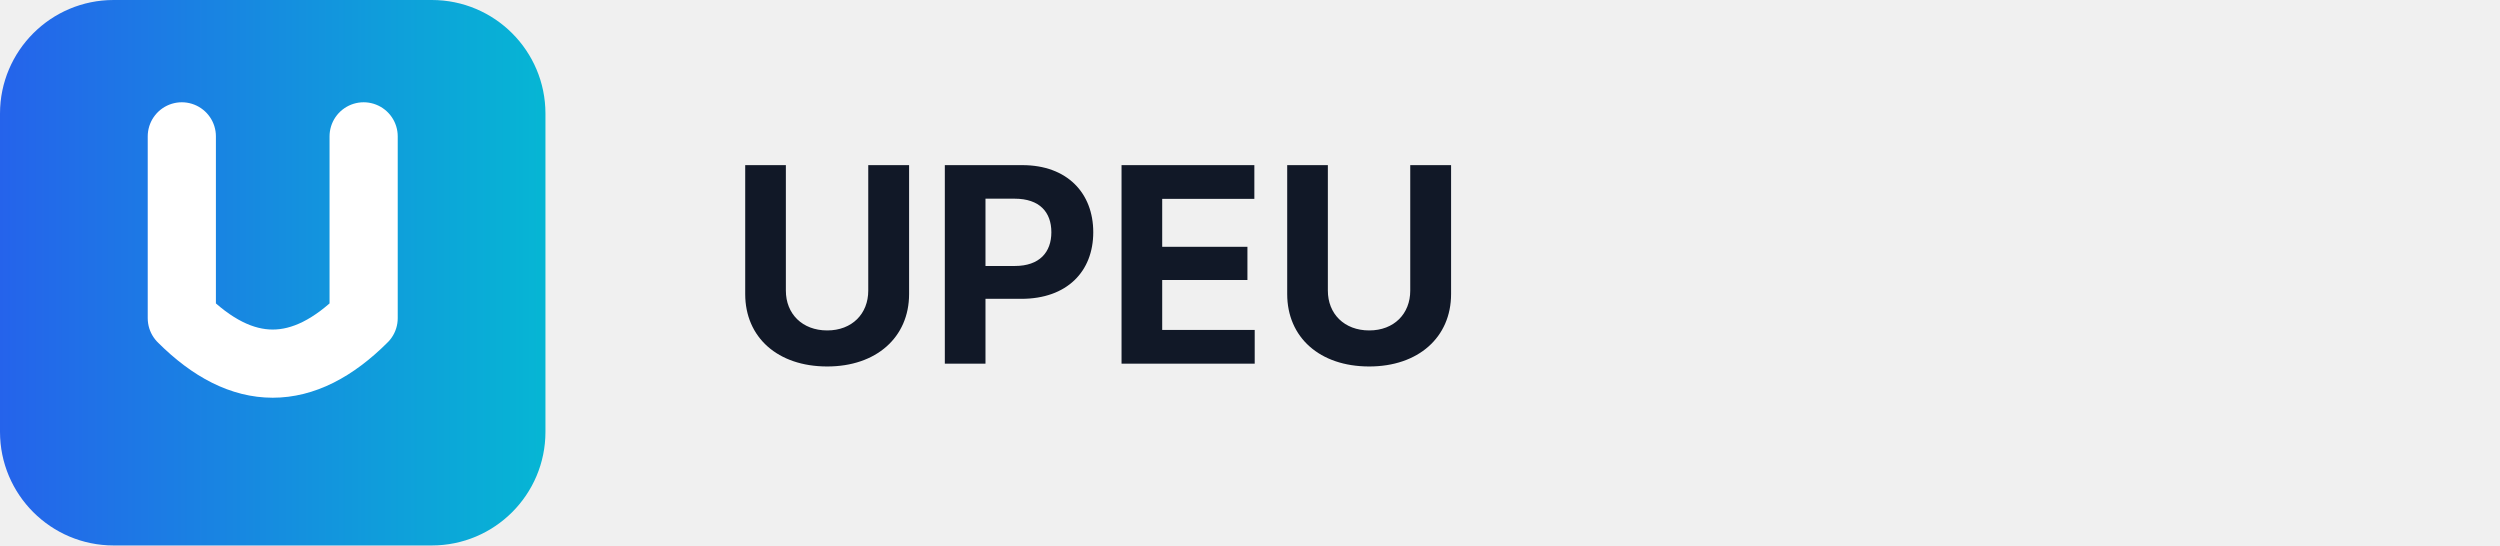
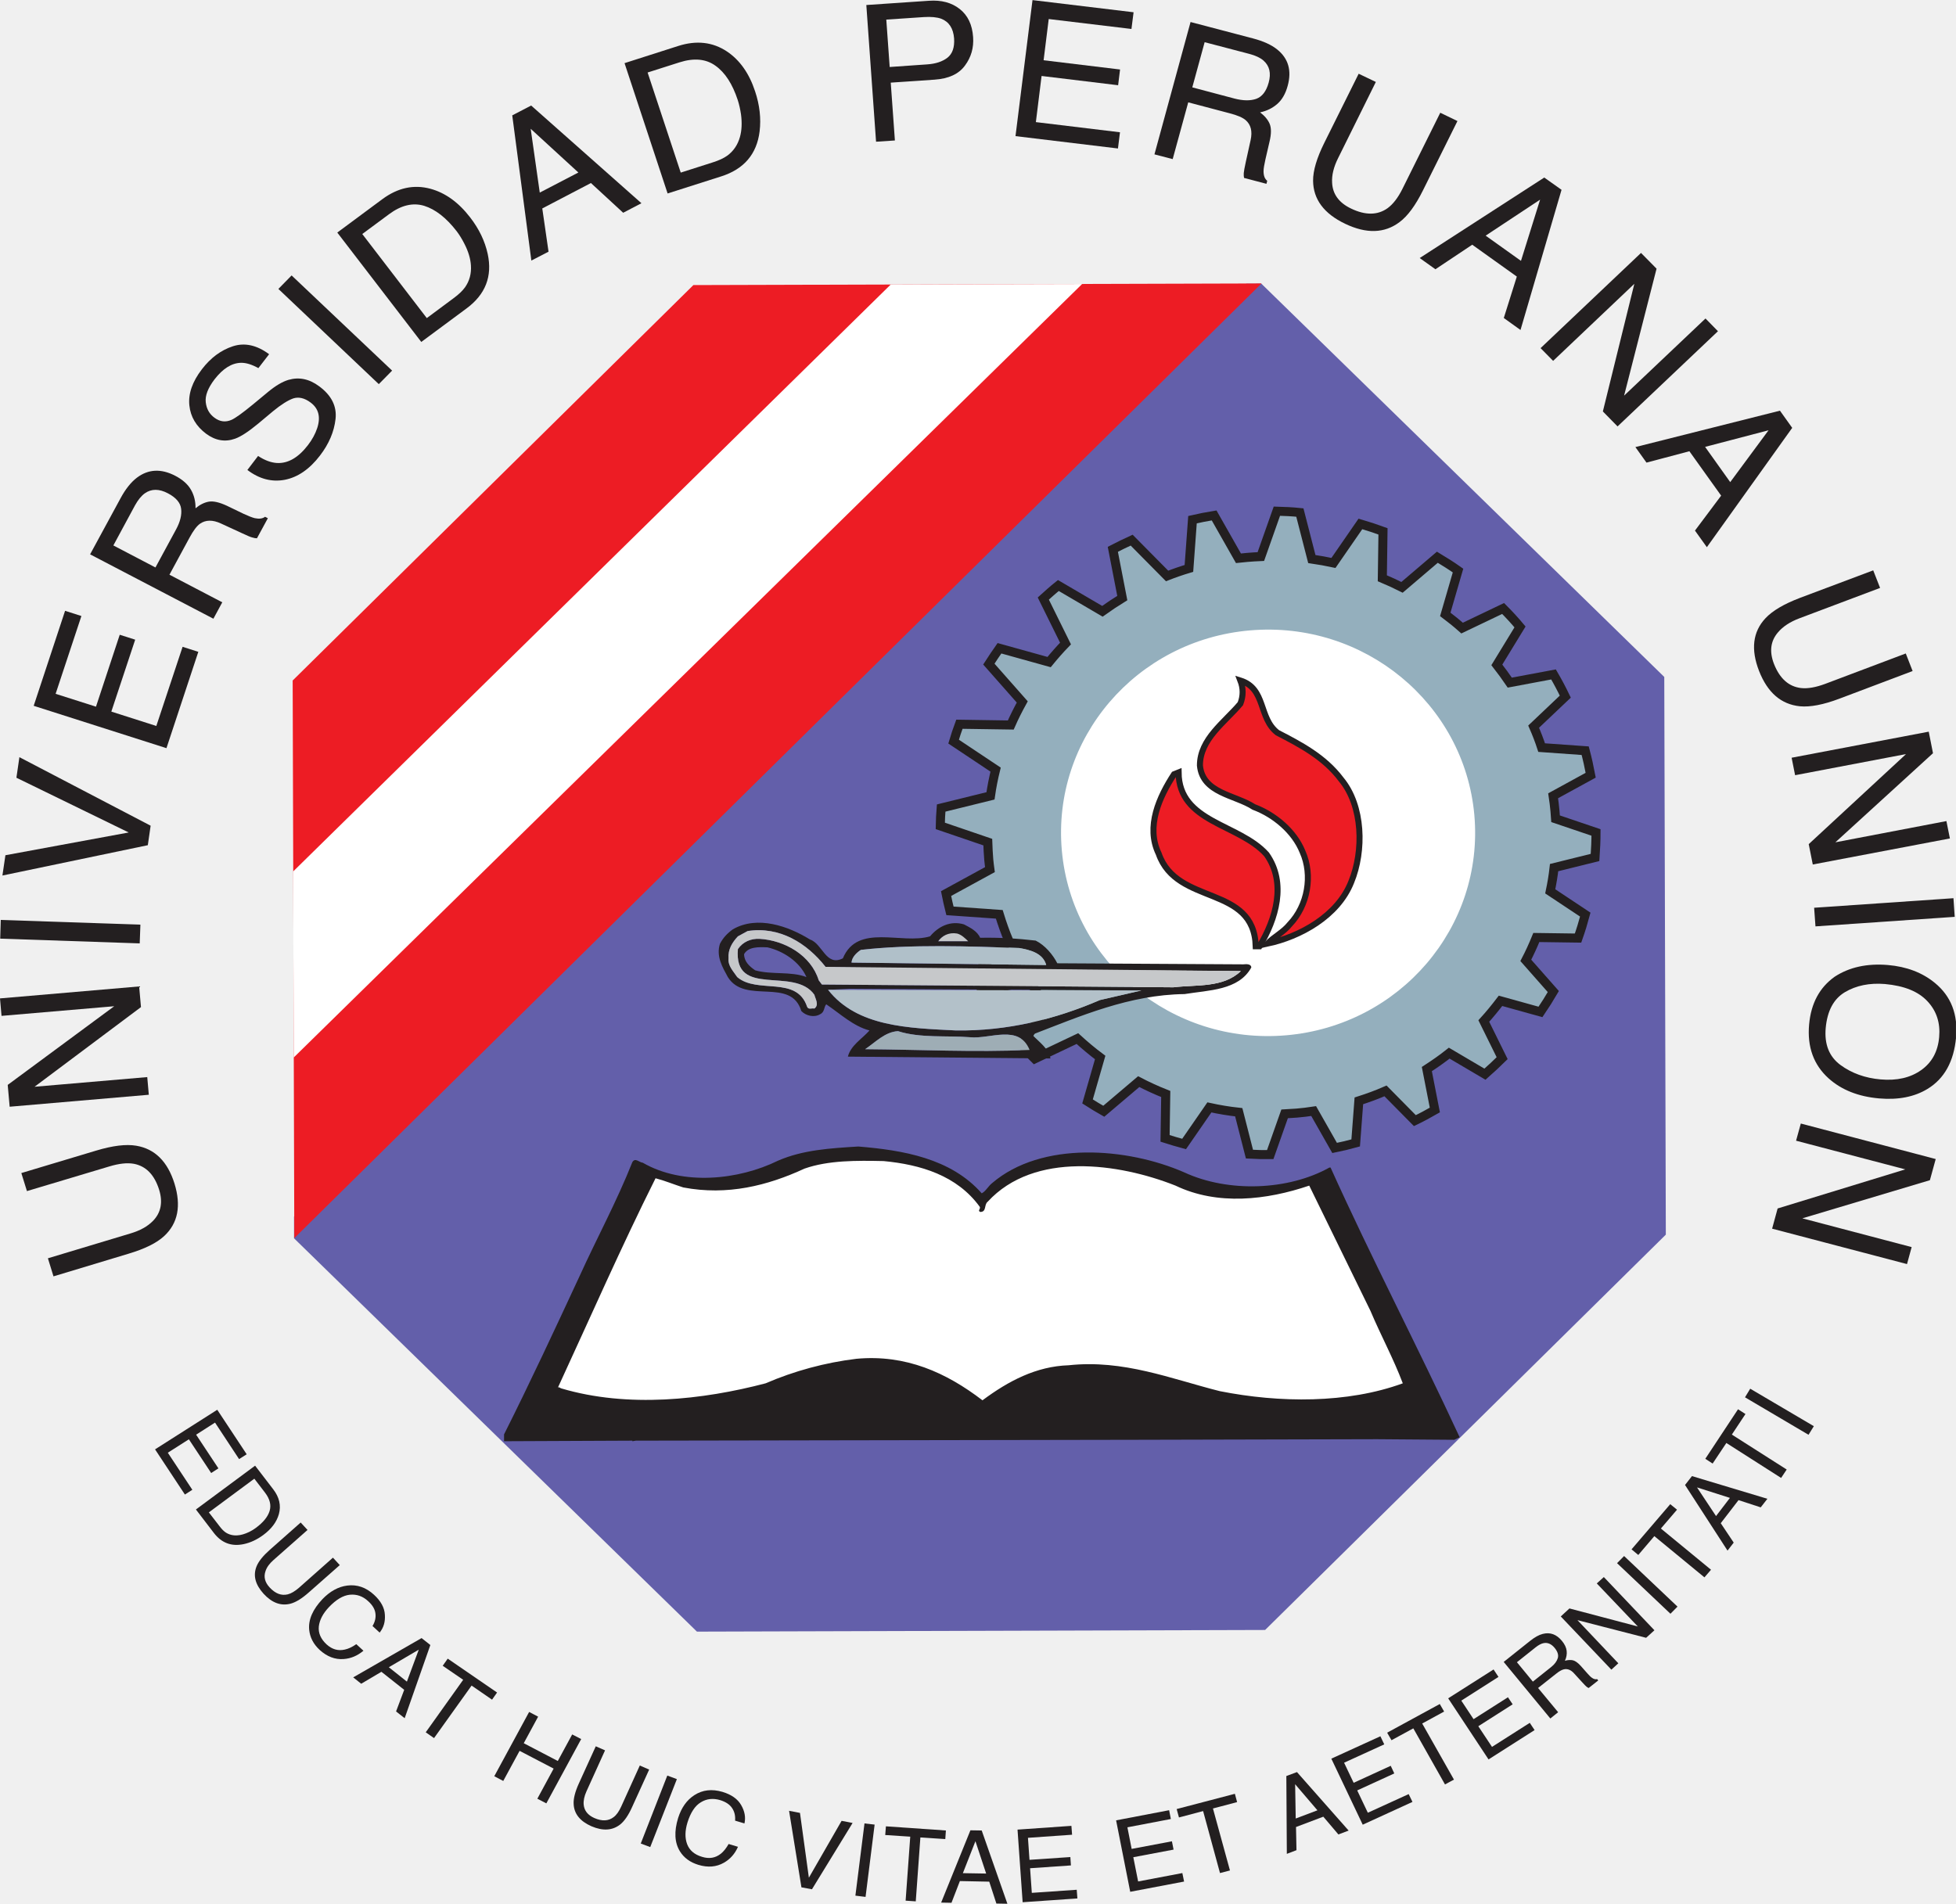
- <svg xmlns="http://www.w3.org/2000/svg" viewBox="0 0 220 48" role="img" aria-label="UPEU">
+ <svg xmlns="http://www.w3.org/2000/svg" width="79.13pt" height="77.03pt" viewBox="0 0 79.13 77.03" version="1.1">
  <defs>
-     <linearGradient id="g" x1="0" y1="0" x2="1" y2="0">
-       <stop offset="0" stop-color="#2563eb" />
-       <stop offset="1" stop-color="#06b6d4" />
-     </linearGradient>
+     <clipPath id="clip1">
+       <path d="M 73 36 L 79.129 36 L 79.129 38 L 73 38 Z M 73 36 " />
+     </clipPath>
+     <clipPath id="clip2">
+       <path d="M 73 39 L 79.129 39 L 79.129 45 L 73 45 Z M 73 39 " />
+     </clipPath>
+     <clipPath id="clip3">
+       <path d="M 38 74 L 41 74 L 41 77.031 L 38 77.031 Z M 38 74 " />
+     </clipPath>
  </defs>
-   <rect x="0" y="0" width="48" height="48" rx="10" fill="url(#g)" />
-   <path d="M16 12 V28 Q24 36 32 28 V12" fill="none" stroke="#ffffff" stroke-width="6" stroke-linecap="round" stroke-linejoin="round" />
-   <text x="64" y="32" font-size="24" font-weight="700" font-family="Inter, system-ui, -apple-system, Segoe UI, Roboto, Arial, sans-serif" fill="#111827">UPEU</text>
+   <g id="surface1">
+     <path style=" stroke:none;fill-rule:nonzero;fill:rgb(38.799%,37.299%,66.699%);fill-opacity:1;" d="M 50.418 11.48 L 51.027 11.477 L 67.328 27.391 L 67.391 49.957 L 51.18 65.953 L 28.195 66.02 L 11.895 50.105 L 11.895 49.23 L 50.418 11.48 " />
+     <path style=" stroke:none;fill-rule:nonzero;fill:rgb(57.999%,68.599%,74.1%);fill-opacity:1;" d="M 64.527 34.695 C 64.551 34.363 64.566 34.023 64.566 33.684 L 62.93 33.129 C 62.922 33.023 62.914 32.918 62.906 32.812 C 62.887 32.605 62.863 32.402 62.832 32.199 L 64.352 31.367 C 64.289 31.031 64.215 30.699 64.129 30.375 L 62.367 30.25 C 62.273 29.961 62.164 29.68 62.043 29.402 L 63.324 28.188 C 63.176 27.879 63.02 27.582 62.848 27.289 L 61.078 27.621 C 60.91 27.375 60.738 27.137 60.555 26.902 L 61.492 25.367 C 61.277 25.109 61.047 24.859 60.809 24.621 L 59.148 25.414 C 58.93 25.219 58.703 25.035 58.469 24.859 L 58.984 23.086 C 58.715 22.895 58.434 22.719 58.148 22.547 L 56.719 23.766 C 56.457 23.633 56.191 23.512 55.922 23.398 L 55.949 21.5 C 55.648 21.391 55.344 21.289 55.035 21.199 L 53.945 22.777 C 53.656 22.715 53.363 22.664 53.07 22.621 L 52.586 20.738 C 52.281 20.707 51.969 20.691 51.656 20.684 L 51.008 22.52 C 50.824 22.527 50.637 22.539 50.453 22.555 C 50.336 22.566 50.219 22.578 50.102 22.59 L 49.117 20.855 C 48.824 20.902 48.531 20.961 48.242 21.027 L 48.098 23 C 47.797 23.09 47.504 23.191 47.215 23.305 L 45.781 21.855 C 45.523 21.973 45.27 22.098 45.02 22.227 L 45.402 24.199 C 45.129 24.367 44.859 24.547 44.598 24.734 L 42.816 23.691 C 42.605 23.859 42.406 24.039 42.207 24.219 L 43.105 26.039 C 42.871 26.281 42.652 26.531 42.441 26.789 L 40.434 26.23 C 40.285 26.441 40.145 26.652 40.004 26.871 L 41.355 28.402 C 41.188 28.707 41.031 29.016 40.891 29.336 L 38.812 29.305 C 38.727 29.535 38.648 29.77 38.578 30.008 L 40.277 31.141 C 40.191 31.488 40.121 31.844 40.07 32.203 L 38.074 32.695 C 38.055 32.934 38.043 33.176 38.039 33.418 L 39.961 34.074 C 39.969 34.309 39.98 34.543 40 34.781 C 40.016 34.918 40.027 35.051 40.047 35.188 L 38.273 36.156 C 38.32 36.391 38.371 36.625 38.43 36.855 L 40.426 36.996 C 40.539 37.367 40.668 37.73 40.816 38.082 L 39.395 39.438 C 39.5 39.656 39.613 39.867 39.734 40.078 L 41.664 39.715 C 41.871 40.047 42.098 40.371 42.344 40.68 L 41.348 42.309 C 41.516 42.492 41.684 42.672 41.859 42.844 L 43.586 42.023 C 43.883 42.293 44.188 42.551 44.508 42.789 L 43.996 44.566 C 44.211 44.703 44.43 44.84 44.652 44.965 L 46.066 43.766 C 46.418 43.949 46.785 44.117 47.16 44.266 L 47.133 46.062 C 47.387 46.145 47.645 46.219 47.902 46.289 L 48.926 44.809 C 49.316 44.895 49.711 44.961 50.113 45.004 L 50.547 46.699 C 50.824 46.715 51.102 46.723 51.387 46.719 L 51.969 45.07 C 52.129 45.062 52.293 45.051 52.457 45.039 C 52.688 45.02 52.918 44.992 53.145 44.957 L 53.992 46.449 C 54.281 46.391 54.566 46.324 54.844 46.246 L 54.973 44.543 C 55.34 44.426 55.703 44.293 56.051 44.141 L 57.238 45.344 C 57.516 45.211 57.781 45.066 58.047 44.914 L 57.723 43.258 C 58.035 43.055 58.34 42.844 58.629 42.613 L 60.074 43.465 C 60.316 43.254 60.543 43.039 60.77 42.816 L 60.027 41.312 C 60.266 41.051 60.488 40.777 60.703 40.496 L 62.32 40.945 C 62.504 40.676 62.676 40.402 62.84 40.121 L 61.727 38.859 C 61.883 38.559 62.023 38.25 62.152 37.934 L 63.84 37.957 C 63.949 37.648 64.047 37.328 64.133 37.008 L 62.715 36.066 C 62.781 35.75 62.836 35.43 62.871 35.105 L 64.527 34.695 " />
+     <path style="fill:none;stroke-width:3.657;stroke-linecap:butt;stroke-linejoin:miter;stroke:rgb(13.699%,12.199%,12.5%);stroke-opacity:1;stroke-miterlimit:4;" d="M 645.273 423.347 C 645.508 426.667 645.664 430.066 645.664 433.464 L 629.297 439.011 C 629.219 440.066 629.141 441.12 629.062 442.175 C 628.867 444.245 628.633 446.277 628.32 448.308 L 643.516 456.628 C 642.891 459.988 642.148 463.308 641.289 466.55 L 623.672 467.8 C 622.734 470.691 621.641 473.503 620.43 476.277 L 633.242 488.425 C 631.758 491.511 630.195 494.48 628.477 497.409 L 610.781 494.089 C 609.102 496.55 607.383 498.933 605.547 501.277 L 614.922 516.628 C 612.773 519.206 610.469 521.706 608.086 524.089 L 591.484 516.159 C 589.297 518.112 587.031 519.948 584.688 521.706 L 589.844 539.441 C 587.148 541.355 584.336 543.112 581.484 544.831 L 567.188 532.644 C 564.57 533.972 561.914 535.183 559.219 536.316 L 559.492 555.3 C 556.484 556.394 553.438 557.409 550.352 558.308 L 539.453 542.527 C 536.562 543.152 533.633 543.659 530.703 544.089 L 525.859 562.917 C 522.812 563.23 519.688 563.386 516.562 563.464 L 510.078 545.105 C 508.242 545.027 506.367 544.909 504.531 544.753 C 503.359 544.636 502.188 544.519 501.016 544.402 L 491.172 561.745 C 488.242 561.277 485.312 560.691 482.422 560.027 L 480.977 540.3 C 477.969 539.402 475.039 538.386 472.148 537.253 L 457.812 551.745 C 455.234 550.573 452.695 549.323 450.195 548.034 L 454.023 528.308 C 451.289 526.628 448.594 524.831 445.977 522.956 L 428.164 533.386 C 426.055 531.706 424.062 529.909 422.07 528.112 L 431.055 509.909 C 428.711 507.488 426.523 504.988 424.414 502.409 L 404.336 507.995 C 402.852 505.886 401.445 503.777 400.039 501.589 L 413.555 486.277 C 411.875 483.23 410.312 480.144 408.906 476.941 L 388.125 477.253 C 387.266 474.948 386.484 472.605 385.781 470.222 L 402.773 458.894 C 401.914 455.417 401.211 451.863 400.703 448.269 L 380.742 443.347 C 380.547 440.964 380.43 438.542 380.391 436.12 L 399.609 429.558 C 399.688 427.214 399.805 424.87 400 422.488 C 400.156 421.12 400.273 419.792 400.469 418.425 L 382.734 408.738 C 383.203 406.394 383.711 404.05 384.297 401.745 L 404.258 400.339 C 405.391 396.628 406.68 392.995 408.164 389.48 L 393.945 375.925 C 395 373.738 396.133 371.628 397.344 369.519 L 416.641 373.152 C 418.711 369.831 420.977 366.589 423.438 363.503 L 413.477 347.214 C 415.156 345.378 416.836 343.581 418.594 341.863 L 435.859 350.066 C 438.828 347.37 441.875 344.792 445.078 342.409 L 439.961 324.636 C 442.109 323.269 444.297 321.902 446.523 320.652 L 460.664 332.644 C 464.18 330.808 467.852 329.128 471.602 327.644 L 471.328 309.675 C 473.867 308.855 476.445 308.113 479.023 307.409 L 489.258 322.214 C 493.164 321.355 497.109 320.691 501.133 320.261 L 505.469 303.308 C 508.242 303.152 511.016 303.073 513.867 303.113 L 519.688 319.597 C 521.289 319.675 522.93 319.792 524.57 319.909 C 526.875 320.105 529.18 320.378 531.445 320.73 L 539.922 305.808 C 542.812 306.394 545.664 307.058 548.438 307.839 L 549.727 324.87 C 553.398 326.042 557.031 327.37 560.508 328.894 L 572.383 316.863 C 575.156 318.191 577.812 319.636 580.469 321.159 L 577.227 337.722 C 580.352 339.753 583.398 341.863 586.289 344.167 L 600.742 335.652 C 603.164 337.761 605.43 339.909 607.695 342.136 L 600.273 357.175 C 602.656 359.792 604.883 362.527 607.031 365.339 L 623.203 360.847 C 625.039 363.542 626.758 366.277 628.398 369.089 L 617.266 381.706 C 618.828 384.714 620.234 387.8 621.523 390.964 L 638.398 390.73 C 639.492 393.816 640.469 397.019 641.328 400.222 L 627.148 409.636 C 627.812 412.8 628.359 416.003 628.711 419.245 Z M 645.273 423.347 " transform="matrix(0.1,0,0,-0.1,0,77.03)" />
+     <path style=" stroke:none;fill-rule:nonzero;fill:rgb(100%,100%,100%);fill-opacity:1;" d="M 52.02 41.77 C 56.559 41.379 59.918 37.449 59.523 32.992 C 59.125 28.535 55.121 25.238 50.582 25.629 C 46.039 26.016 42.68 29.945 43.078 34.406 C 43.477 38.863 47.48 42.16 52.02 41.77 " />
+     <path style="fill:none;stroke-width:2.438;stroke-linecap:butt;stroke-linejoin:miter;stroke:rgb(100%,100%,100%);stroke-opacity:1;stroke-miterlimit:4;" d="M 520.195 352.605 C 565.586 356.511 599.18 395.808 595.234 440.378 C 591.25 484.948 551.211 517.917 505.82 514.011 C 460.391 510.144 426.797 470.847 430.781 426.238 C 434.766 381.667 474.805 348.698 520.195 352.605 Z M 520.195 352.605 " transform="matrix(0.1,0,0,-0.1,0,77.03)" />
+     <path style=" stroke:none;fill-rule:nonzero;fill:rgb(13.699%,12.199%,12.5%);fill-opacity:1;" d="M 1.938 50.914 L 5.273 49.91 C 5.668 49.793 5.969 49.625 6.188 49.402 C 6.512 49.07 6.594 48.648 6.438 48.141 C 6.246 47.531 5.906 47.184 5.414 47.09 C 5.145 47.043 4.82 47.078 4.43 47.195 L 1.09 48.195 L 0.863 47.465 L 3.895 46.555 C 4.562 46.355 5.098 46.289 5.512 46.359 C 6.262 46.484 6.781 46.996 7.059 47.891 C 7.336 48.789 7.199 49.492 6.648 50.008 C 6.344 50.293 5.863 50.531 5.195 50.73 L 2.164 51.645 L 1.938 50.914 " />
+     <path style=" stroke:none;fill-rule:nonzero;fill:rgb(13.699%,12.199%,12.5%);fill-opacity:1;" d="M 0.391 44.781 L 0.312 43.898 L 4.621 40.715 L 0.062 41.105 L 0 40.398 L 5.629 39.914 L 5.703 40.75 L 1.398 43.973 L 5.957 43.582 L 6.02 44.297 L 0.391 44.781 " />
+     <path style=" stroke:none;fill-rule:nonzero;fill:rgb(13.699%,12.199%,12.5%);fill-opacity:1;" d="M 0.008 37.98 L 0.031 37.223 L 5.68 37.414 L 5.652 38.172 L 0.008 37.98 " />
+     <path style=" stroke:none;fill-rule:nonzero;fill:rgb(13.699%,12.199%,12.5%);fill-opacity:1;" d="M 0.219 34.605 L 5.207 33.684 L 0.664 31.469 L 0.785 30.637 L 6.094 33.41 L 5.98 34.199 L 0.098 35.426 L 0.219 34.605 " />
+     <path style=" stroke:none;fill-rule:nonzero;fill:rgb(13.699%,12.199%,12.5%);fill-opacity:1;" d="M 1.363 28.559 L 2.633 24.715 L 3.293 24.926 L 2.25 28.074 L 3.883 28.594 L 4.844 25.684 L 5.469 25.883 L 4.504 28.793 L 6.324 29.375 L 7.387 26.172 L 8.023 26.375 L 6.734 30.273 L 1.363 28.559 " />
+     <path style=" stroke:none;fill-rule:evenodd;fill:rgb(13.699%,12.199%,12.5%);fill-opacity:1;" d="M 7.121 21.426 C 7.289 21.117 7.359 20.836 7.328 20.59 C 7.301 20.344 7.121 20.133 6.793 19.961 C 6.438 19.773 6.125 19.773 5.859 19.961 C 5.719 20.062 5.586 20.223 5.461 20.449 L 4.586 22.07 L 6.289 22.961 Z M 3.645 22.43 L 4.875 20.164 C 5.074 19.793 5.297 19.512 5.539 19.328 C 6 18.98 6.52 18.953 7.094 19.254 C 7.391 19.41 7.602 19.598 7.727 19.82 C 7.852 20.039 7.914 20.285 7.91 20.566 C 8.094 20.414 8.273 20.328 8.457 20.297 C 8.637 20.27 8.875 20.324 9.172 20.461 L 9.852 20.789 C 10.047 20.879 10.195 20.938 10.301 20.965 C 10.48 21.004 10.621 20.988 10.723 20.91 L 10.836 20.969 L 10.395 21.781 C 10.34 21.781 10.277 21.77 10.199 21.746 C 10.125 21.727 9.988 21.668 9.789 21.574 L 8.934 21.18 C 8.602 21.027 8.316 21.031 8.086 21.195 C 7.957 21.289 7.82 21.473 7.672 21.746 L 6.855 23.254 L 8.992 24.371 L 8.633 25.035 L 3.645 22.43 " />
+     <path style=" stroke:none;fill-rule:nonzero;fill:rgb(13.699%,12.199%,12.5%);fill-opacity:1;" d="M 10.441 18.449 C 10.707 18.625 10.961 18.719 11.203 18.734 C 11.652 18.758 12.07 18.516 12.457 18.012 C 12.629 17.789 12.754 17.559 12.832 17.324 C 12.98 16.875 12.891 16.527 12.562 16.285 C 12.316 16.102 12.082 16.051 11.863 16.121 C 11.645 16.199 11.371 16.371 11.043 16.641 L 10.445 17.141 C 10.055 17.465 9.742 17.668 9.512 17.75 C 9.105 17.895 8.715 17.828 8.34 17.551 C 7.938 17.25 7.707 16.867 7.66 16.398 C 7.613 15.93 7.781 15.445 8.168 14.941 C 8.523 14.477 8.941 14.168 9.418 14.012 C 9.895 13.855 10.387 13.961 10.887 14.332 L 10.453 14.895 C 10.191 14.75 9.957 14.676 9.75 14.68 C 9.375 14.688 9.02 14.91 8.68 15.348 C 8.41 15.703 8.293 16.012 8.324 16.277 C 8.355 16.547 8.473 16.754 8.676 16.902 C 8.895 17.066 9.125 17.094 9.367 16.988 C 9.523 16.918 9.812 16.711 10.23 16.367 L 10.852 15.852 C 11.152 15.605 11.422 15.445 11.668 15.371 C 12.098 15.246 12.512 15.332 12.91 15.629 C 13.41 15.996 13.633 16.441 13.574 16.957 C 13.516 17.473 13.305 17.965 12.941 18.438 C 12.52 18.988 12.043 19.312 11.52 19.414 C 10.992 19.512 10.492 19.383 10.008 19.016 L 10.441 18.449 " />
+     <path style=" stroke:none;fill-rule:nonzero;fill:rgb(13.699%,12.199%,12.5%);fill-opacity:1;" d="M 11.262 11.691 L 11.797 11.145 L 15.863 14.996 L 15.324 15.543 L 11.262 11.691 " />
+     <path style=" stroke:none;fill-rule:evenodd;fill:rgb(13.699%,12.199%,12.5%);fill-opacity:1;" d="M 18.355 12.062 C 18.562 11.91 18.715 11.762 18.816 11.621 C 18.992 11.367 19.074 11.074 19.051 10.738 C 19.035 10.473 18.949 10.176 18.785 9.859 C 18.688 9.668 18.586 9.504 18.477 9.359 C 18.055 8.812 17.613 8.469 17.16 8.328 C 16.707 8.191 16.23 8.301 15.738 8.668 L 14.656 9.469 L 17.266 12.871 Z M 13.645 9.41 L 15.473 8.055 C 16.094 7.598 16.738 7.457 17.41 7.637 C 18.016 7.801 18.551 8.188 19.02 8.797 C 19.383 9.266 19.617 9.758 19.73 10.273 C 19.926 11.18 19.641 11.918 18.863 12.488 L 17.043 13.836 L 13.645 9.41 " />
+     <path style=" stroke:none;fill-rule:evenodd;fill:rgb(13.699%,12.199%,12.5%);fill-opacity:1;" d="M 23.398 6.98 L 21.469 5.211 L 21.836 7.793 Z M 20.723 4.668 L 21.488 4.27 L 25.949 8.223 L 25.211 8.609 L 23.906 7.406 L 21.938 8.434 L 22.191 10.184 L 21.496 10.543 L 20.723 4.668 " />
+     <path style=" stroke:none;fill-rule:evenodd;fill:rgb(13.699%,12.199%,12.5%);fill-opacity:1;" d="M 28.836 6.57 C 29.082 6.492 29.277 6.402 29.418 6.301 C 29.672 6.117 29.844 5.863 29.934 5.543 C 30.008 5.281 30.023 4.977 29.977 4.625 C 29.945 4.414 29.902 4.223 29.848 4.055 C 29.633 3.398 29.332 2.934 28.945 2.66 C 28.562 2.383 28.078 2.336 27.488 2.523 L 26.199 2.934 L 27.539 6.984 Z M 25.266 2.555 L 27.441 1.859 C 28.176 1.625 28.836 1.699 29.414 2.086 C 29.93 2.434 30.309 2.969 30.547 3.695 C 30.734 4.254 30.793 4.797 30.73 5.316 C 30.617 6.234 30.098 6.844 29.176 7.137 L 27.008 7.828 L 25.266 2.555 " />
+     <path style=" stroke:none;fill-rule:evenodd;fill:rgb(13.699%,12.199%,12.5%);fill-opacity:1;" d="M 35.047 0.203 L 37.582 0.031 C 38.082 -0.004 38.496 0.105 38.824 0.363 C 39.152 0.621 39.332 0.996 39.367 1.5 C 39.398 1.93 39.289 2.316 39.035 2.656 C 38.785 2.996 38.379 3.184 37.809 3.223 L 36.035 3.344 L 36.203 5.684 L 35.441 5.734 Z M 38.078 0.758 C 37.902 0.695 37.668 0.672 37.375 0.691 L 35.855 0.793 L 35.992 2.711 L 37.512 2.605 C 37.852 2.582 38.125 2.492 38.328 2.336 C 38.531 2.176 38.621 1.918 38.598 1.555 C 38.566 1.148 38.395 0.883 38.078 0.758 " />
+     <path style=" stroke:none;fill-rule:nonzero;fill:rgb(13.699%,12.199%,12.5%);fill-opacity:1;" d="M 41.77 0.004 L 45.859 0.496 L 45.773 1.172 L 42.426 0.77 L 42.219 2.438 L 45.312 2.812 L 45.234 3.449 L 42.137 3.074 L 41.906 4.941 L 45.309 5.352 L 45.227 6.008 L 41.082 5.508 L 41.77 0.004 " />
+     <path style=" stroke:none;fill-rule:evenodd;fill:rgb(13.699%,12.199%,12.5%);fill-opacity:1;" d="M 49.941 3.988 C 50.289 4.078 50.582 4.082 50.82 4 C 51.059 3.914 51.227 3.695 51.324 3.344 C 51.43 2.961 51.359 2.664 51.113 2.449 C 50.984 2.336 50.789 2.246 50.539 2.18 L 48.734 1.707 L 48.234 3.535 Z M 48.164 0.891 L 50.691 1.555 C 51.105 1.664 51.434 1.812 51.672 2.004 C 52.121 2.367 52.262 2.855 52.094 3.469 C 52.008 3.789 51.867 4.035 51.676 4.203 C 51.484 4.371 51.254 4.488 50.977 4.547 C 51.164 4.688 51.293 4.844 51.363 5.008 C 51.434 5.176 51.434 5.418 51.359 5.73 L 51.191 6.457 C 51.145 6.664 51.117 6.82 51.117 6.926 C 51.117 7.109 51.164 7.238 51.266 7.316 L 51.234 7.438 L 50.328 7.199 C 50.316 7.145 50.312 7.082 50.316 7.004 C 50.324 6.926 50.348 6.781 50.395 6.57 L 50.594 5.668 C 50.672 5.312 50.605 5.043 50.391 4.859 C 50.266 4.754 50.055 4.664 49.754 4.586 L 48.07 4.141 L 47.441 6.438 L 46.703 6.246 L 48.164 0.891 " />
+     <path style=" stroke:none;fill-rule:nonzero;fill:rgb(13.699%,12.199%,12.5%);fill-opacity:1;" d="M 55.66 3.316 L 54.133 6.398 C 53.953 6.758 53.871 7.094 53.891 7.398 C 53.914 7.859 54.172 8.207 54.656 8.438 C 55.238 8.719 55.734 8.711 56.137 8.422 C 56.355 8.262 56.555 8.004 56.734 7.645 L 58.266 4.562 L 58.961 4.898 L 57.57 7.695 C 57.266 8.309 56.949 8.742 56.617 8.988 C 56.008 9.445 55.277 9.465 54.418 9.055 C 53.562 8.645 53.129 8.066 53.121 7.316 C 53.117 6.906 53.27 6.395 53.574 5.781 L 54.965 2.984 L 55.66 3.316 " />
+     <path style=" stroke:none;fill-rule:evenodd;fill:rgb(13.699%,12.199%,12.5%);fill-opacity:1;" d="M 61.531 10.555 L 62.305 8.078 L 60.102 9.535 Z M 62.473 7.184 L 63.172 7.68 L 61.512 13.352 L 60.836 12.867 L 61.363 11.191 L 59.559 9.902 L 58.07 10.895 L 57.434 10.441 L 62.473 7.184 " />
+     <path style=" stroke:none;fill-rule:nonzero;fill:rgb(13.699%,12.199%,12.5%);fill-opacity:1;" d="M 66.387 10.234 L 67.016 10.871 L 65.703 16.008 L 68.996 12.887 L 69.5 13.402 L 65.438 17.254 L 64.844 16.648 L 66.117 11.484 L 62.832 14.602 L 62.324 14.086 L 66.387 10.234 " />
+     <path style=" stroke:none;fill-rule:evenodd;fill:rgb(13.699%,12.199%,12.5%);fill-opacity:1;" d="M 69.996 19.508 L 71.547 17.41 L 68.98 18.082 Z M 72.008 16.617 L 72.504 17.312 L 69.051 22.141 L 68.57 21.469 L 69.629 20.055 L 68.344 18.258 L 66.609 18.719 L 66.16 18.09 L 72.008 16.617 " />
+     <path style=" stroke:none;fill-rule:nonzero;fill:rgb(13.699%,12.199%,12.5%);fill-opacity:1;" d="M 76.059 23.789 L 72.801 25.016 C 72.418 25.16 72.125 25.352 71.926 25.59 C 71.625 25.941 71.574 26.367 71.766 26.863 C 72 27.457 72.363 27.781 72.859 27.84 C 73.133 27.871 73.457 27.812 73.836 27.672 L 77.098 26.441 L 77.375 27.152 L 74.414 28.27 C 73.766 28.516 73.23 28.617 72.816 28.578 C 72.055 28.5 71.508 28.027 71.164 27.152 C 70.824 26.281 70.906 25.566 71.422 25.016 C 71.707 24.711 72.172 24.438 72.82 24.191 L 75.781 23.078 L 76.059 23.789 " />
+     <path style=" stroke:none;fill-rule:nonzero;fill:rgb(13.699%,12.199%,12.5%);fill-opacity:1;" d="M 78.027 29.605 L 78.199 30.477 L 74.25 34.082 L 78.742 33.223 L 78.883 33.926 L 73.336 34.98 L 73.172 34.156 L 77.109 30.512 L 72.621 31.367 L 72.48 30.66 L 78.027 29.605 " />
+     <g clip-path="url(#clip1)" clip-rule="nonzero">
+       <path style=" stroke:none;fill-rule:nonzero;fill:rgb(13.699%,12.199%,12.5%);fill-opacity:1;" d="M 79.027 36.344 L 79.078 37.098 L 73.445 37.484 L 73.391 36.73 L 79.027 36.344 " />
+     </g>
+     <g clip-path="url(#clip2)" clip-rule="nonzero">
+       <path style=" stroke:none;fill-rule:evenodd;fill:rgb(13.699%,12.199%,12.5%);fill-opacity:1;" d="M 77.98 44.059 C 77.449 44.383 76.797 44.512 76.02 44.445 C 75.18 44.371 74.5 44.102 73.98 43.637 C 73.371 43.09 73.105 42.359 73.188 41.449 C 73.266 40.598 73.609 39.957 74.223 39.52 C 74.816 39.133 75.531 38.977 76.375 39.047 C 77.137 39.113 77.77 39.355 78.277 39.773 C 78.93 40.309 79.215 41.043 79.133 41.977 C 79.043 42.949 78.66 43.645 77.98 44.059 Z M 74.453 43.09 C 74.91 43.426 75.453 43.621 76.078 43.676 C 76.738 43.734 77.285 43.609 77.719 43.301 C 78.152 42.996 78.398 42.551 78.449 41.961 C 78.5 41.391 78.344 40.906 77.973 40.512 C 77.605 40.117 77.035 39.887 76.254 39.816 C 75.633 39.766 75.094 39.875 74.637 40.145 C 74.18 40.418 73.922 40.902 73.859 41.598 C 73.801 42.258 74 42.754 74.453 43.09 " />
+     </g>
+     <path style=" stroke:none;fill-rule:nonzero;fill:rgb(13.699%,12.199%,12.5%);fill-opacity:1;" d="M 78.309 46.898 L 78.074 47.754 L 72.914 49.297 L 77.336 50.461 L 77.148 51.148 L 71.691 49.715 L 71.914 48.898 L 77.078 47.316 L 72.66 46.156 L 72.852 45.461 L 78.309 46.898 " />
+     <path style=" stroke:none;fill-rule:nonzero;fill:rgb(13.699%,12.199%,12.5%);fill-opacity:1;" d="M 8.789 57.043 L 9.98 58.844 L 9.672 59.039 L 8.699 57.562 L 7.934 58.051 L 8.836 59.414 L 8.543 59.602 L 7.641 58.238 L 6.789 58.781 L 7.781 60.281 L 7.48 60.473 L 6.273 58.645 L 8.789 57.043 " />
+     <path style=" stroke:none;fill-rule:evenodd;fill:rgb(13.699%,12.199%,12.5%);fill-opacity:1;" d="M 8.887 61.762 C 8.969 61.871 9.047 61.949 9.125 62.004 C 9.262 62.094 9.418 62.137 9.602 62.125 C 9.746 62.117 9.906 62.07 10.078 61.988 C 10.18 61.938 10.27 61.883 10.348 61.824 C 10.645 61.605 10.832 61.379 10.906 61.141 C 10.98 60.902 10.918 60.656 10.723 60.398 L 10.289 59.832 L 8.449 61.195 Z M 10.32 59.305 L 11.051 60.258 C 11.301 60.582 11.379 60.918 11.281 61.27 C 11.191 61.586 10.98 61.867 10.652 62.109 C 10.398 62.297 10.133 62.422 9.855 62.48 C 9.363 62.582 8.965 62.434 8.652 62.027 L 7.926 61.078 L 10.32 59.305 " />
+     <path style=" stroke:none;fill-rule:nonzero;fill:rgb(13.699%,12.199%,12.5%);fill-opacity:1;" d="M 12.441 61.906 L 11.062 63.125 C 10.902 63.266 10.793 63.414 10.742 63.57 C 10.66 63.801 10.715 64.023 10.906 64.23 C 11.141 64.484 11.383 64.574 11.641 64.512 C 11.781 64.477 11.93 64.387 12.094 64.246 L 13.469 63.027 L 13.746 63.328 L 12.492 64.434 C 12.219 64.676 11.977 64.828 11.762 64.887 C 11.371 64.992 11.004 64.859 10.664 64.488 C 10.328 64.117 10.23 63.75 10.379 63.379 C 10.461 63.176 10.641 62.953 10.914 62.711 L 12.164 61.605 L 12.441 61.906 " />
+     <path style=" stroke:none;fill-rule:nonzero;fill:rgb(13.699%,12.199%,12.5%);fill-opacity:1;" d="M 15.57 65.336 C 15.59 65.621 15.52 65.859 15.359 66.059 L 15.07 65.793 C 15.172 65.625 15.211 65.453 15.188 65.285 C 15.168 65.113 15.07 64.945 14.891 64.785 C 14.676 64.586 14.43 64.5 14.152 64.527 C 13.879 64.555 13.598 64.723 13.305 65.031 C 13.066 65.285 12.93 65.543 12.898 65.809 C 12.871 66.078 12.977 66.32 13.215 66.539 C 13.434 66.738 13.68 66.809 13.949 66.746 C 14.094 66.715 14.246 66.645 14.414 66.527 L 14.703 66.793 C 14.461 66.996 14.195 67.109 13.902 67.129 C 13.555 67.156 13.23 67.031 12.934 66.762 C 12.68 66.527 12.539 66.254 12.508 65.945 C 12.469 65.535 12.652 65.121 13.047 64.703 C 13.352 64.387 13.684 64.203 14.047 64.156 C 14.445 64.105 14.805 64.23 15.129 64.527 C 15.406 64.781 15.555 65.051 15.57 65.336 " />
+     <path style=" stroke:none;fill-rule:evenodd;fill:rgb(13.699%,12.199%,12.5%);fill-opacity:1;" d="M 16.461 68.043 L 16.941 66.75 L 15.73 67.461 Z M 17.055 66.281 L 17.41 66.562 L 16.371 69.523 L 16.023 69.25 L 16.352 68.375 L 15.43 67.645 L 14.613 68.129 L 14.289 67.871 L 17.055 66.281 " />
+     <path style=" stroke:none;fill-rule:nonzero;fill:rgb(13.699%,12.199%,12.5%);fill-opacity:1;" d="M 20.109 68.484 L 19.906 68.773 L 19.078 68.203 L 17.559 70.328 L 17.223 70.094 L 18.738 67.969 L 17.91 67.402 L 18.113 67.113 L 20.109 68.484 " />
+     <path style=" stroke:none;fill-rule:nonzero;fill:rgb(13.699%,12.199%,12.5%);fill-opacity:1;" d="M 21.406 69.27 L 21.77 69.461 L 21.188 70.535 L 22.566 71.254 L 23.148 70.18 L 23.512 70.367 L 22.102 72.969 L 21.738 72.781 L 22.398 71.562 L 21.02 70.844 L 20.359 72.062 L 19.996 71.871 L 21.406 69.27 " />
+     <path style=" stroke:none;fill-rule:nonzero;fill:rgb(13.699%,12.199%,12.5%);fill-opacity:1;" d="M 24.477 70.824 L 23.723 72.488 C 23.637 72.684 23.598 72.859 23.613 73.023 C 23.637 73.266 23.781 73.445 24.043 73.562 C 24.355 73.699 24.617 73.688 24.828 73.523 C 24.941 73.438 25.039 73.297 25.129 73.102 L 25.883 71.438 L 26.262 71.602 L 25.574 73.113 C 25.426 73.445 25.266 73.68 25.094 73.82 C 24.777 74.07 24.391 74.094 23.926 73.895 C 23.465 73.691 23.223 73.391 23.207 72.992 C 23.195 72.777 23.266 72.5 23.414 72.172 L 24.102 70.66 L 24.477 70.824 " />
+     <path style=" stroke:none;fill-rule:nonzero;fill:rgb(13.699%,12.199%,12.5%);fill-opacity:1;" d="M 26.996 71.844 L 27.383 71.988 L 26.305 74.738 L 25.922 74.594 L 26.996 71.844 " />
+     <path style=" stroke:none;fill-rule:nonzero;fill:rgb(13.699%,12.199%,12.5%);fill-opacity:1;" d="M 29.984 73.039 C 30.129 73.289 30.172 73.535 30.117 73.781 L 29.738 73.668 C 29.754 73.473 29.715 73.305 29.617 73.16 C 29.523 73.016 29.359 72.906 29.129 72.836 C 28.844 72.754 28.586 72.781 28.352 72.926 C 28.117 73.066 27.938 73.34 27.812 73.742 C 27.711 74.074 27.703 74.363 27.797 74.617 C 27.891 74.867 28.094 75.043 28.402 75.133 C 28.691 75.223 28.941 75.18 29.16 75.008 C 29.273 74.918 29.379 74.785 29.477 74.613 L 29.855 74.727 C 29.73 75.012 29.539 75.227 29.285 75.371 C 28.984 75.543 28.641 75.574 28.254 75.457 C 27.918 75.355 27.668 75.172 27.504 74.906 C 27.289 74.555 27.266 74.105 27.434 73.559 C 27.566 73.145 27.781 72.836 28.09 72.637 C 28.422 72.422 28.801 72.379 29.227 72.504 C 29.59 72.613 29.844 72.793 29.984 73.039 " />
+     <path style=" stroke:none;fill-rule:nonzero;fill:rgb(13.699%,12.199%,12.5%);fill-opacity:1;" d="M 32.363 73.355 L 32.723 75.977 L 34.047 73.676 L 34.492 73.762 L 32.848 76.445 L 32.422 76.367 L 31.922 73.27 L 32.363 73.355 " />
+     <path style=" stroke:none;fill-rule:nonzero;fill:rgb(13.699%,12.199%,12.5%);fill-opacity:1;" d="M 34.973 73.781 L 35.383 73.828 L 35.016 76.754 L 34.605 76.703 L 34.973 73.781 " />
+     <path style=" stroke:none;fill-rule:nonzero;fill:rgb(13.699%,12.199%,12.5%);fill-opacity:1;" d="M 38.266 74.066 L 38.242 74.414 L 37.234 74.348 L 37.047 76.934 L 36.637 76.906 L 36.824 74.316 L 35.812 74.25 L 35.84 73.898 L 38.266 74.066 " />
+     <g clip-path="url(#clip3)" clip-rule="nonzero">
+       <path style=" stroke:none;fill-rule:evenodd;fill:rgb(13.699%,12.199%,12.5%);fill-opacity:1;" d="M 39.895 75.809 L 39.461 74.5 L 38.953 75.793 Z M 39.258 74.059 L 39.715 74.066 L 40.754 77.031 L 40.309 77.023 L 40.02 76.137 L 38.832 76.113 L 38.492 76.992 L 38.074 76.984 L 39.258 74.059 " />
+     </g>
+     <path style=" stroke:none;fill-rule:nonzero;fill:rgb(13.699%,12.199%,12.5%);fill-opacity:1;" d="M 41.164 74.031 L 43.344 73.879 L 43.371 74.238 L 41.586 74.363 L 41.648 75.254 L 43.301 75.141 L 43.324 75.48 L 41.672 75.594 L 41.742 76.59 L 43.559 76.465 L 43.586 76.816 L 41.371 76.969 L 41.164 74.031 " />
+     <path style=" stroke:none;fill-rule:nonzero;fill:rgb(13.699%,12.199%,12.5%);fill-opacity:1;" d="M 45.152 73.656 L 47.297 73.246 L 47.367 73.602 L 45.609 73.938 L 45.781 74.812 L 47.41 74.504 L 47.477 74.84 L 45.848 75.148 L 46.043 76.129 L 47.832 75.789 L 47.902 76.133 L 45.723 76.547 L 45.152 73.656 " />
+     <path style=" stroke:none;fill-rule:nonzero;fill:rgb(13.699%,12.199%,12.5%);fill-opacity:1;" d="M 49.957 72.582 L 50.047 72.918 L 49.07 73.176 L 49.758 75.684 L 49.355 75.789 L 48.672 73.281 L 47.695 73.539 L 47.602 73.199 L 49.957 72.582 " />
+     <path style=" stroke:none;fill-rule:evenodd;fill:rgb(13.699%,12.199%,12.5%);fill-opacity:1;" d="M 53.297 73.25 L 52.395 72.195 L 52.418 73.582 Z M 52.039 71.863 L 52.469 71.703 L 54.559 74.07 L 54.145 74.227 L 53.535 73.508 L 52.43 73.926 L 52.449 74.863 L 52.059 75.012 L 52.039 71.863 " />
+     <path style=" stroke:none;fill-rule:nonzero;fill:rgb(13.699%,12.199%,12.5%);fill-opacity:1;" d="M 53.859 71.16 L 55.844 70.254 L 56 70.582 L 54.375 71.324 L 54.762 72.137 L 56.262 71.449 L 56.406 71.758 L 54.906 72.445 L 55.336 73.348 L 56.988 72.594 L 57.141 72.91 L 55.129 73.832 L 53.859 71.16 " />
+     <path style=" stroke:none;fill-rule:nonzero;fill:rgb(13.699%,12.199%,12.5%);fill-opacity:1;" d="M 58.246 68.949 L 58.422 69.254 L 57.535 69.738 L 58.82 72.008 L 58.457 72.203 L 57.176 69.934 L 56.293 70.414 L 56.117 70.109 L 58.246 68.949 " />
+     <path style=" stroke:none;fill-rule:nonzero;fill:rgb(13.699%,12.199%,12.5%);fill-opacity:1;" d="M 58.586 68.719 L 60.422 67.551 L 60.621 67.852 L 59.117 68.812 L 59.613 69.562 L 61.004 68.676 L 61.195 68.961 L 59.805 69.848 L 60.359 70.684 L 61.887 69.711 L 62.082 70.004 L 60.219 71.191 L 58.586 68.719 " />
+     <path style=" stroke:none;fill-rule:evenodd;fill:rgb(13.699%,12.199%,12.5%);fill-opacity:1;" d="M 62.742 67.461 C 62.891 67.344 62.98 67.223 63.02 67.094 C 63.059 66.969 63.016 66.828 62.891 66.676 C 62.758 66.516 62.605 66.449 62.434 66.488 C 62.344 66.508 62.246 66.562 62.137 66.645 L 61.367 67.258 L 62.012 68.043 Z M 60.832 67.246 L 61.91 66.387 C 62.09 66.246 62.254 66.152 62.41 66.113 C 62.711 66.035 62.969 66.129 63.188 66.395 C 63.301 66.531 63.363 66.664 63.379 66.797 C 63.395 66.93 63.371 67.066 63.309 67.199 C 63.43 67.164 63.539 67.16 63.633 67.18 C 63.727 67.203 63.832 67.277 63.949 67.406 L 64.215 67.707 C 64.289 67.789 64.348 67.852 64.395 67.883 C 64.473 67.941 64.547 67.961 64.613 67.941 L 64.656 67.996 L 64.27 68.301 C 64.242 68.289 64.211 68.273 64.18 68.246 C 64.148 68.219 64.094 68.164 64.016 68.078 L 63.68 67.711 C 63.551 67.566 63.41 67.512 63.262 67.547 C 63.18 67.566 63.074 67.625 62.945 67.73 L 62.223 68.301 L 63.035 69.281 L 62.719 69.535 L 60.832 67.246 " />
+     <path style=" stroke:none;fill-rule:nonzero;fill:rgb(13.699%,12.199%,12.5%);fill-opacity:1;" d="M 63.141 65.406 L 63.492 65.082 L 66.258 65.812 L 64.598 64.07 L 64.883 63.812 L 66.93 65.965 L 66.594 66.27 L 63.816 65.555 L 65.469 67.301 L 65.188 67.559 L 63.141 65.406 " />
+     <path style=" stroke:none;fill-rule:nonzero;fill:rgb(13.699%,12.199%,12.5%);fill-opacity:1;" d="M 65.418 63.25 L 65.703 62.961 L 67.863 65.008 L 67.578 65.297 L 65.418 63.25 " />
+     <path style=" stroke:none;fill-rule:nonzero;fill:rgb(13.699%,12.199%,12.5%);fill-opacity:1;" d="M 67.57 60.863 L 67.844 61.086 L 67.191 61.848 L 69.219 63.516 L 68.953 63.824 L 66.926 62.156 L 66.277 62.918 L 66.004 62.691 L 67.57 60.863 " />
+     <path style=" stroke:none;fill-rule:evenodd;fill:rgb(13.699%,12.199%,12.5%);fill-opacity:1;" d="M 69.984 60.609 L 68.652 60.184 L 69.422 61.344 Z M 68.168 60.086 L 68.449 59.727 L 71.5 60.645 L 71.23 60.992 L 70.332 60.699 L 69.613 61.633 L 70.137 62.418 L 69.887 62.742 L 68.168 60.086 " />
+     <path style=" stroke:none;fill-rule:nonzero;fill:rgb(13.699%,12.199%,12.5%);fill-opacity:1;" d="M 70.312 57.023 L 70.613 57.215 L 70.062 58.047 L 72.281 59.461 L 72.055 59.801 L 69.84 58.387 L 69.285 59.219 L 68.988 59.027 L 70.312 57.023 " />
+     <path style=" stroke:none;fill-rule:nonzero;fill:rgb(13.699%,12.199%,12.5%);fill-opacity:1;" d="M 70.594 56.539 L 70.805 56.191 L 73.379 57.707 L 73.164 58.055 L 70.594 56.539 " />
+     <path style=" stroke:none;fill-rule:nonzero;fill:rgb(92.899%,10.999%,14.099%);fill-opacity:1;" d="M 11.906 50.098 L 51.035 11.469 L 28.051 11.535 L 11.84 27.535 L 11.906 50.098 " />
+     <path style=" stroke:none;fill-rule:nonzero;fill:rgb(100%,100%,100%);fill-opacity:1;" d="M 11.859 35.262 L 11.883 42.789 L 43.777 11.492 L 36.035 11.512 L 11.859 35.262 " />
+     <path style=" stroke:none;fill-rule:nonzero;fill:rgb(13.699%,12.199%,12.5%);fill-opacity:1;" d="M 39.715 48.285 C 39.879 48.203 39.984 47.988 40.137 47.871 C 42.137 46.16 45.594 46.426 47.91 47.438 C 49.688 48.262 52.121 48.172 53.781 47.242 L 53.828 47.242 C 55.484 50.914 57.355 54.492 59.051 58.156 L 58.832 58.258 L 55.711 58.234 L 45.922 58.258 L 25.723 58.293 L 25.582 58.316 L 25.582 58.293 L 20.391 58.316 L 20.391 58.039 C 21.43 55.973 22.461 53.758 23.441 51.648 C 24.156 50.074 24.938 48.641 25.582 47.023 C 25.699 46.828 25.859 47.035 26.004 47.047 C 27.629 47.988 29.883 47.746 31.473 46.965 C 32.477 46.527 33.59 46.461 34.723 46.391 C 36.523 46.539 38.465 46.863 39.715 48.285 " />
+     <path style=" stroke:none;fill-rule:nonzero;fill:rgb(100%,100%,100%);fill-opacity:1;" d="M 39.637 48.832 C 39.68 48.918 39.535 48.984 39.656 49.039 C 39.922 49.039 39.801 48.746 39.957 48.625 C 41.844 46.574 45.266 47.066 47.555 47.973 C 49.254 48.789 51.242 48.559 52.965 47.973 L 55.441 53.039 C 55.871 54.055 56.371 54.969 56.75 55.973 C 54.508 56.793 51.766 56.77 49.344 56.289 C 47.363 55.789 45.457 55.004 43.234 55.242 C 41.922 55.285 40.801 55.875 39.746 56.66 C 38.281 55.539 36.648 54.797 34.648 54.98 C 33.383 55.133 32.129 55.473 30.973 55.973 C 28.43 56.641 25.398 56.977 22.711 56.18 C 22.664 56.172 22.633 56.117 22.574 56.137 C 23.898 53.27 25.129 50.457 26.52 47.676 C 26.875 47.766 27.262 47.926 27.641 48.047 C 29.426 48.387 31.059 47.973 32.547 47.285 C 33.516 46.945 34.66 46.957 35.746 46.98 C 37.234 47.121 38.715 47.559 39.637 48.832 " />
+     <path style=" stroke:none;fill-rule:nonzero;fill:rgb(77.599%,78.4%,79.199%);fill-opacity:1;" d="M 39.309 38.09 L 37.949 38.09 C 38.125 37.836 38.434 37.676 38.805 37.738 C 39 37.785 39.176 37.961 39.309 38.09 " />
+     <path style=" stroke:none;fill-rule:nonzero;fill:rgb(13.699%,12.199%,12.5%);fill-opacity:1;" d="M 29.445 39.535 C 30.145 40.664 31.996 39.52 32.418 40.91 C 32.609 41.109 32.945 41.18 33.176 41.039 C 33.367 40.953 33.324 40.75 33.426 40.637 C 33.996 41.023 34.52 41.523 35.176 41.695 C 34.871 42.039 34.418 42.297 34.301 42.754 L 42.453 42.828 L 42.496 42.828 C 42.438 42.441 42.043 42.168 41.754 41.867 C 43.723 41.109 45.691 40.25 47.922 40.223 C 48.898 40.062 50.109 40.078 50.621 39.148 C 50.621 39.004 50.43 39.004 50.297 39.02 L 42.773 38.977 C 42.598 38.633 42.277 38.246 41.898 38.059 C 41.168 37.973 40.426 37.93 39.652 37.945 C 39.535 37.672 39.242 37.531 38.996 37.402 C 38.441 37.242 37.961 37.488 37.625 37.887 C 36.473 38.23 34.695 37.344 34.098 38.777 C 33.41 39.121 33.281 38.188 32.77 38.016 C 31.895 37.473 30.641 37.031 29.648 37.602 C 29.414 37.773 29.254 37.945 29.125 38.188 C 28.965 38.703 29.227 39.133 29.445 39.535 Z M 39.172 38.09 L 37.949 38.09 C 38.105 37.859 38.387 37.715 38.719 37.773 C 38.895 37.816 39.055 37.973 39.172 38.09 Z M 42.324 39.047 L 34.449 38.949 C 34.461 38.734 34.652 38.547 34.828 38.434 C 36.883 38.203 39.188 38.289 41.227 38.359 C 41.664 38.434 42.191 38.562 42.324 39.047 Z M 36.328 41.723 C 37.219 42.012 38.312 41.895 39.242 41.969 C 40.047 42.055 41.227 41.426 41.652 42.484 C 39.391 42.582 37.23 42.469 35 42.453 C 35.422 42.168 35.801 41.754 36.328 41.723 Z M 33.5 40.051 L 34.375 40.008 L 46.172 40.078 L 44.496 40.465 C 42.703 41.238 40.762 41.723 38.676 41.695 C 36.766 41.598 34.68 41.555 33.5 40.051 Z M 29.852 37.887 L 30.246 37.672 C 31.543 37.473 32.641 38.16 33.398 39.121 L 36.125 39.191 L 50.199 39.293 C 49.48 39.977 48.418 39.836 47.469 39.949 L 33.25 39.836 L 33.121 39.664 C 32.812 38.66 31.75 38.047 30.727 37.988 C 30.379 37.973 30.059 38.102 29.852 38.402 C 29.676 40.406 32.129 39.09 32.945 40.25 C 32.988 40.422 33.148 40.664 32.945 40.809 C 32.844 40.781 32.711 40.867 32.652 40.738 C 32.23 39.465 30.641 40.234 29.824 39.535 C 29.664 39.293 29.445 39.09 29.473 38.777 C 29.445 38.418 29.621 38.133 29.852 37.887 Z M 30.551 39.262 C 30.32 39.105 30.102 38.906 30.102 38.605 C 30.277 38.305 30.684 38.316 31.047 38.332 C 31.676 38.477 32.348 38.906 32.625 39.535 C 31.996 39.293 31.211 39.449 30.551 39.262 " />
+     <path style=" stroke:none;fill-rule:nonzero;fill:rgb(68.999%,75.299%,78.799%);fill-opacity:1;" d="M 42.324 39.047 L 34.449 38.949 C 34.461 38.734 34.652 38.547 34.828 38.434 C 36.883 38.203 39.188 38.289 41.227 38.359 C 41.664 38.434 42.191 38.562 42.324 39.047 " />
+     <path style=" stroke:none;fill-rule:nonzero;fill:rgb(62%,67.799%,70.999%);fill-opacity:1;" d="M 36.328 41.723 C 37.219 42.012 38.312 41.895 39.242 41.969 C 40.047 42.055 41.227 41.426 41.652 42.484 C 39.391 42.582 37.23 42.469 35 42.453 C 35.422 42.168 35.801 41.754 36.328 41.723 " />
+     <path style=" stroke:none;fill-rule:nonzero;fill:rgb(70.2%,75.699%,78.799%);fill-opacity:1;" d="M 33.5 40.051 L 46.172 40.078 L 44.496 40.465 C 42.703 41.238 40.762 41.723 38.676 41.695 C 36.766 41.598 34.68 41.555 33.5 40.051 " />
+     <path style=" stroke:none;fill-rule:nonzero;fill:rgb(77.599%,78.4%,79.199%);fill-opacity:1;" d="M 29.852 37.887 L 30.246 37.672 C 31.543 37.473 32.641 38.16 33.398 39.121 L 50.199 39.293 C 49.48 39.977 48.418 39.836 47.469 39.949 L 33.25 39.836 L 33.121 39.664 C 32.812 38.66 31.75 38.047 30.727 37.988 C 30.379 37.973 30.059 38.102 29.852 38.402 C 29.676 40.406 32.129 39.09 32.945 40.25 C 32.988 40.422 33.148 40.664 32.945 40.809 C 32.844 40.781 32.711 40.867 32.652 40.738 C 32.23 39.465 30.641 40.234 29.824 39.535 C 29.664 39.293 29.445 39.09 29.473 38.777 C 29.445 38.418 29.621 38.133 29.852 37.887 " />
+     <path style=" stroke:none;fill-rule:nonzero;fill:rgb(92.899%,10.999%,14.099%);fill-opacity:1;" d="M 54.254 31.535 C 53.574 30.629 52.602 30.125 51.68 29.648 C 50.906 29.055 51.223 27.863 50.18 27.535 C 50.301 27.848 50.301 28.16 50.18 28.473 C 49.543 29.23 48.543 29.902 48.543 30.973 C 48.648 32.102 49.969 32.16 50.723 32.652 C 51.559 32.965 52.359 33.633 52.695 34.469 C 53.117 35.418 52.906 36.637 52.18 37.398 C 51.922 37.723 51.543 37.902 51.27 38.184 C 52.59 37.902 54.117 37.07 54.664 35.688 C 55.18 34.438 55.148 32.609 54.254 31.535 " />
+     <path style="fill:none;stroke-width:2.438;stroke-linecap:butt;stroke-linejoin:miter;stroke:rgb(13.699%,12.199%,12.5%);stroke-opacity:1;stroke-miterlimit:4;" d="M 542.539 454.948 C 535.742 464.011 526.016 469.05 516.797 473.816 C 509.062 479.753 512.227 491.667 501.797 494.948 C 503.008 491.823 503.008 488.698 501.797 485.573 C 495.43 477.995 485.43 471.277 485.43 460.573 C 486.484 449.284 499.688 448.698 507.227 443.777 C 515.586 440.652 523.594 433.972 526.953 425.613 C 531.172 416.12 529.062 403.933 521.797 396.316 C 519.219 393.073 515.43 391.277 512.695 388.464 C 525.898 391.277 541.172 399.597 546.641 413.425 C 551.797 425.925 551.484 444.206 542.539 454.948 Z M 542.539 454.948 " transform="matrix(0.1,0,0,-0.1,0,77.03)" />
+     <path style=" stroke:none;fill-rule:nonzero;fill:rgb(92.899%,10.999%,14.099%);fill-opacity:1;" d="M 51.238 34.57 C 50.117 33.32 47.695 33.293 47.68 31.254 L 47.496 31.328 C 46.906 32.234 46.344 33.441 46.875 34.543 C 47.617 36.668 50.723 35.777 50.801 38.289 L 50.953 38.289 C 51.617 37.188 52.059 35.73 51.238 34.57 " />
+     <path style="fill:none;stroke-width:2.438;stroke-linecap:butt;stroke-linejoin:miter;stroke:rgb(13.699%,12.199%,12.5%);stroke-opacity:1;stroke-miterlimit:4;" d="M 512.383 424.597 C 501.172 437.097 476.953 437.37 476.797 457.761 L 474.961 457.019 C 469.062 447.956 463.438 435.886 468.75 424.87 C 476.172 403.62 507.227 412.527 508.008 387.409 L 509.531 387.409 C 516.172 398.425 520.586 412.995 512.383 424.597 Z M 512.383 424.597 " transform="matrix(0.1,0,0,-0.1,0,77.03)" />
+   </g>
</svg>
